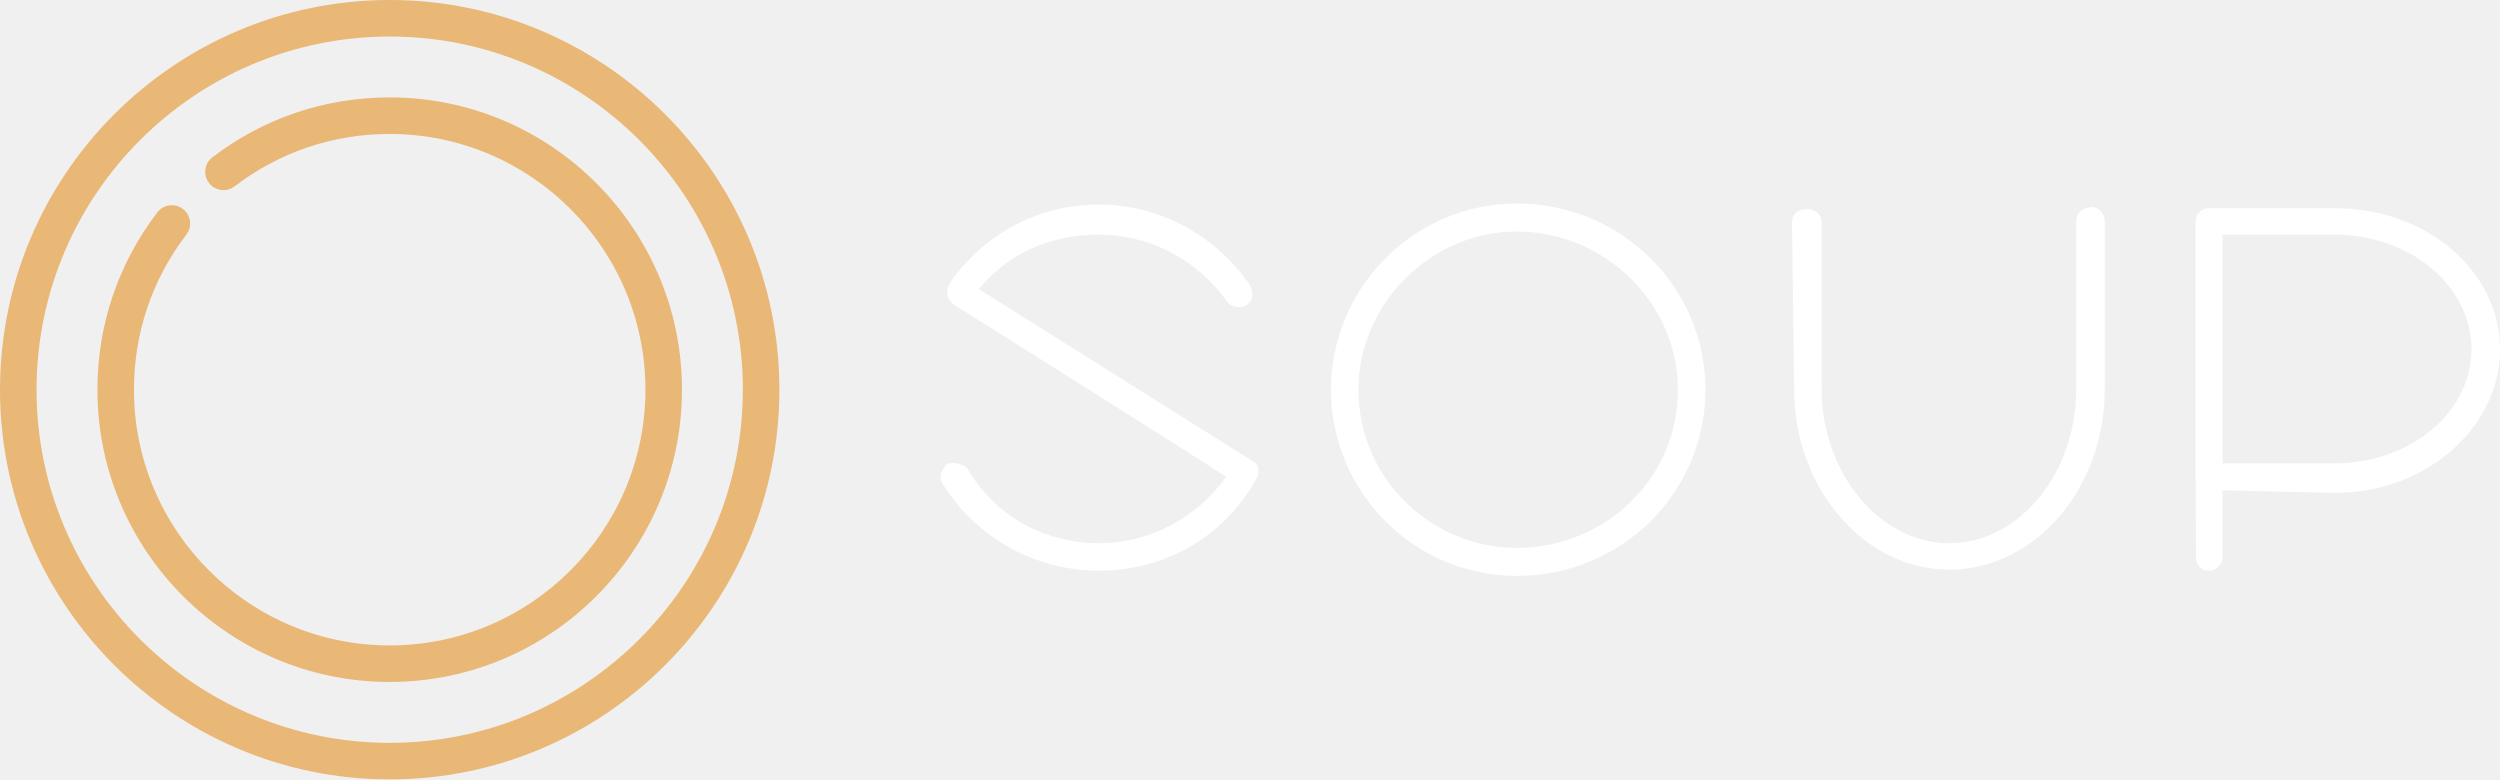
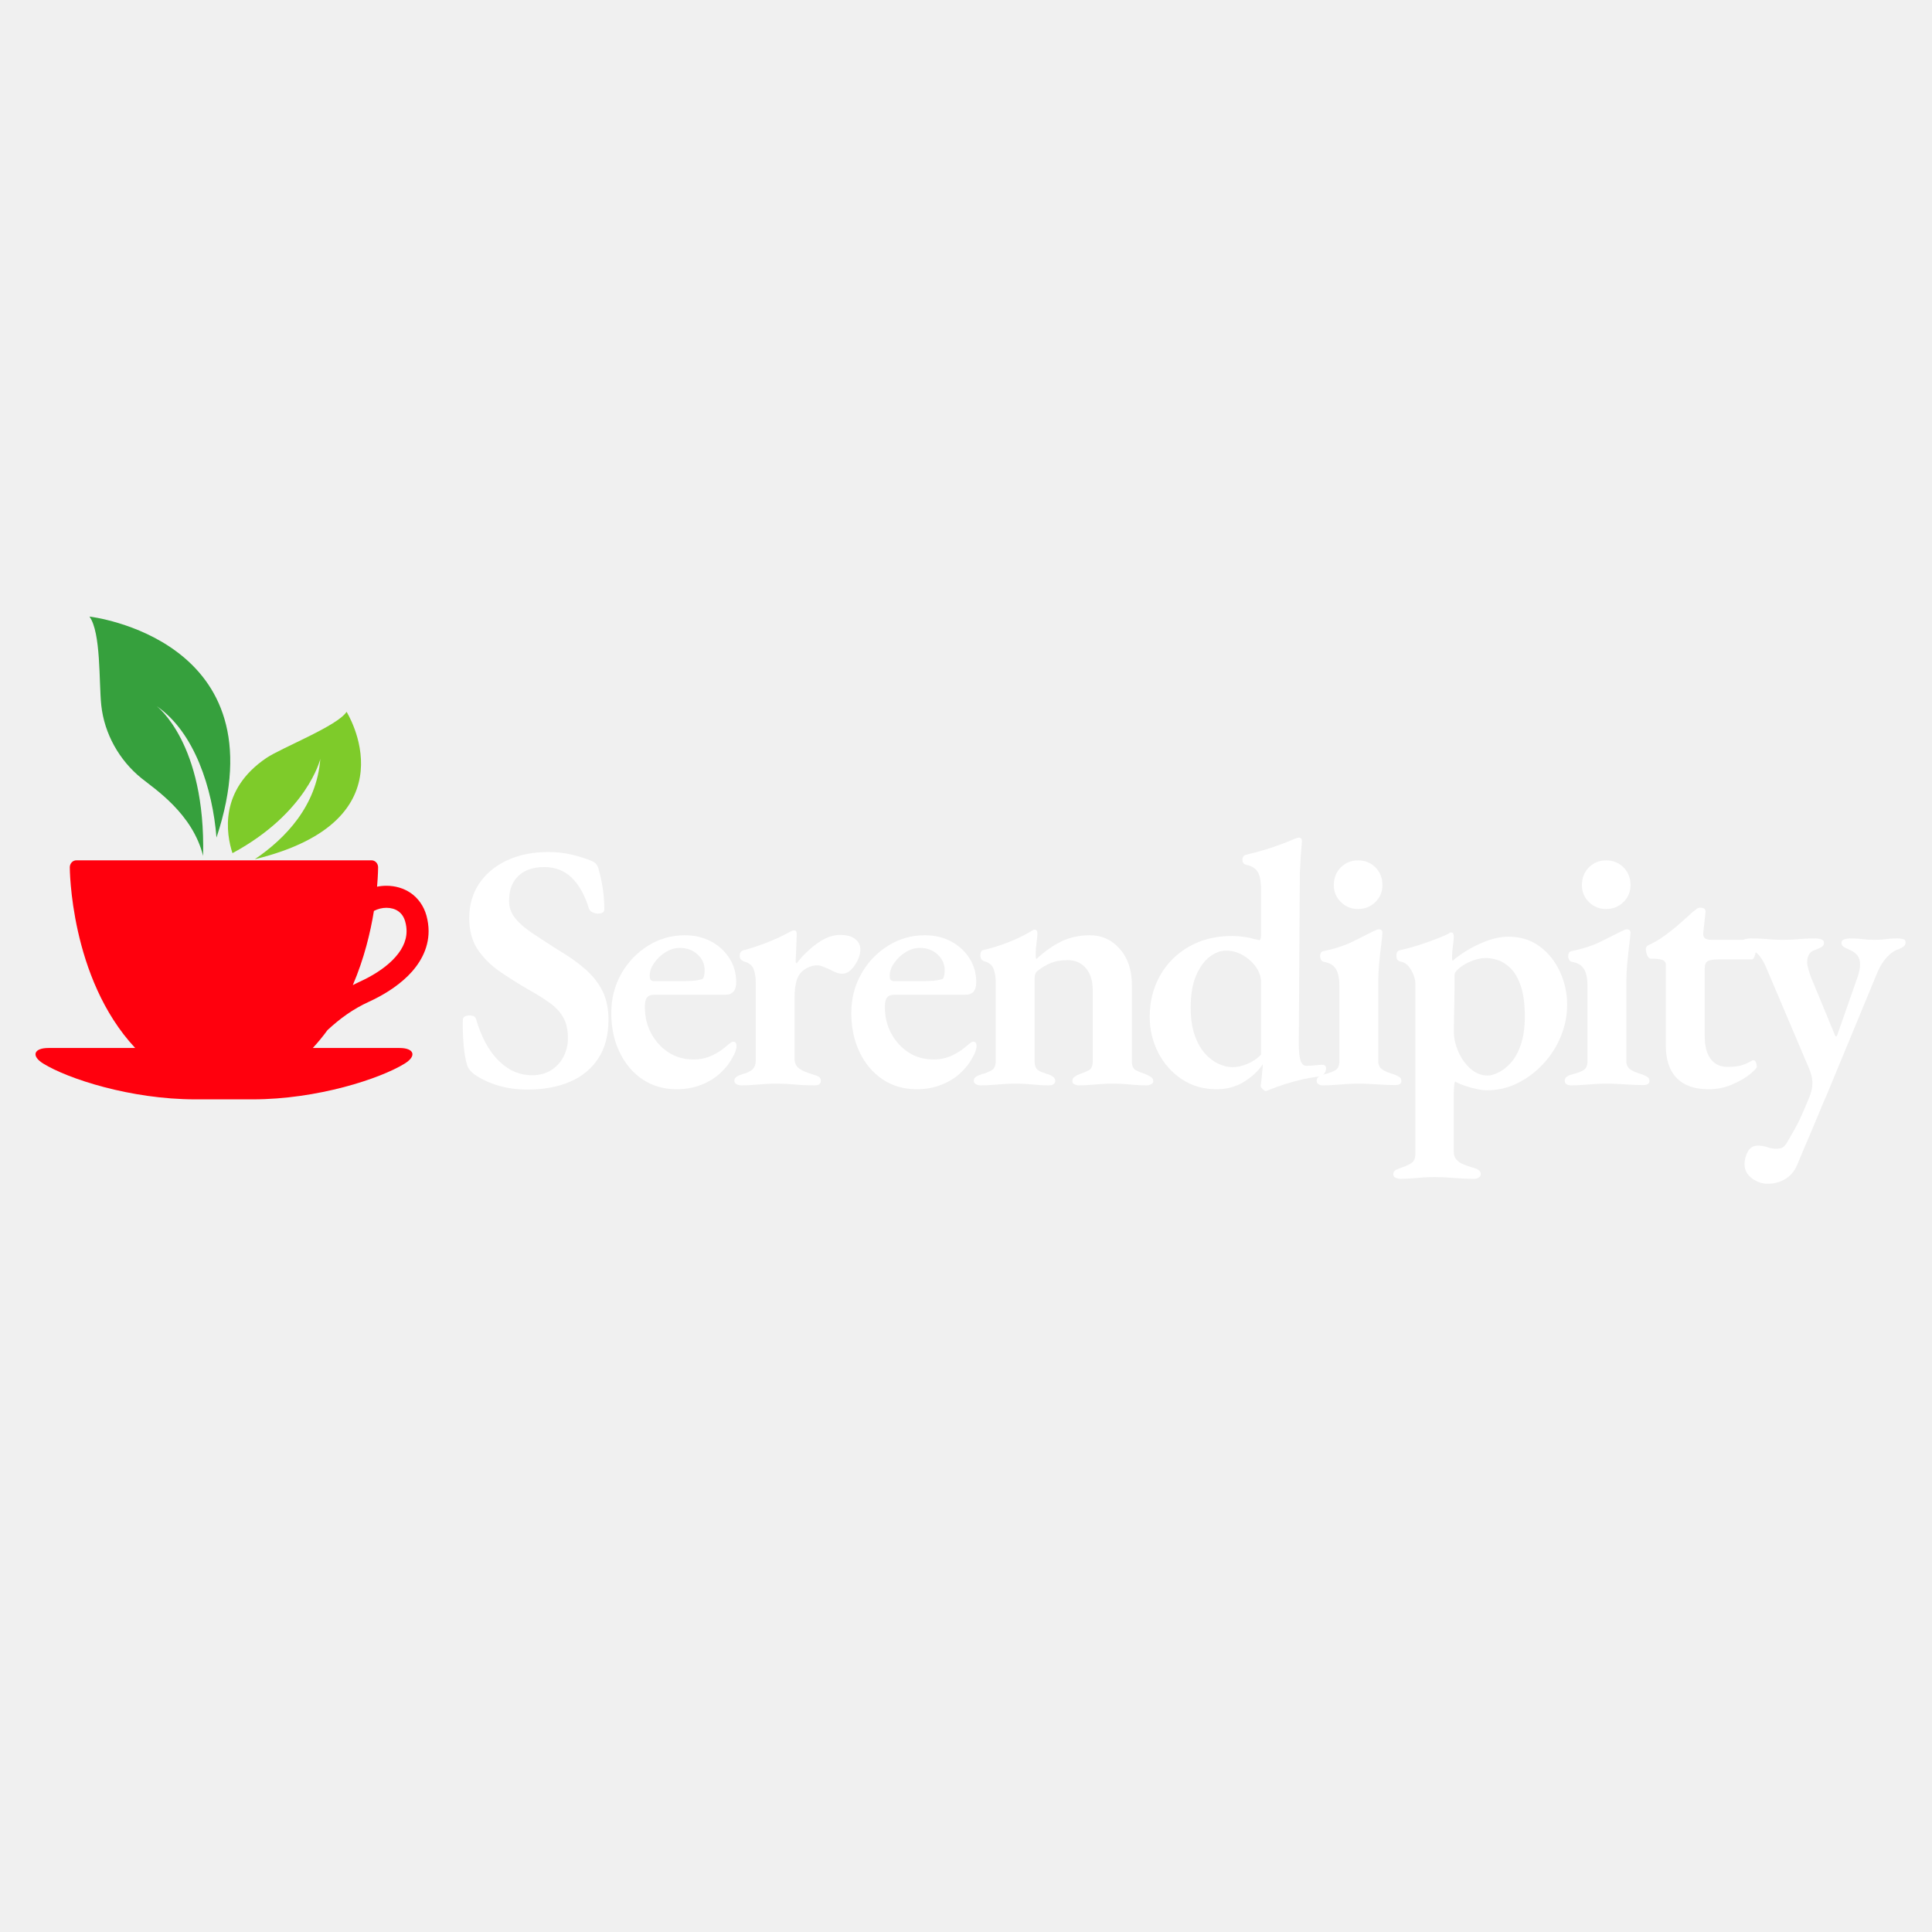
- <svg xmlns="http://www.w3.org/2000/svg" version="1.1" id="Warstwa_1" x="0px" y="0px" width="978.386px" height="305.016px" viewBox="0 0 978.386 305.016" enable-background="new 0 0 978.386 305.016" xml:space="preserve">
-   <g id="logo-symbol">
-     <path fill="#E9B776" d="M81.791,71.59c2.397,3.139,6.884,3.738,10.021,1.342c17.561-13.417,38.549-20.508,60.696-20.508   c55.188,0,100.086,44.896,100.086,100.084c0,55.187-44.897,100.083-100.086,100.083c-55.185,0-100.083-44.897-100.083-100.083   c0-22.148,7.091-43.137,20.509-60.698c2.397-3.135,1.797-7.624-1.341-10.02c-3.137-2.397-7.624-1.797-10.021,1.341   c-15.338,20.075-23.444,44.064-23.444,69.376c0,63.07,51.311,114.381,114.379,114.381c63.07,0,114.383-51.312,114.383-114.381   S215.578,38.125,152.507,38.125c-25.311,0-49.301,8.105-69.374,23.442C79.996,63.967,79.394,68.453,81.791,71.59L81.791,71.59z    M152.508,0C68.417,0,0,68.414,0,152.508s68.415,152.508,152.508,152.508c84.095,0,152.511-68.414,152.511-152.508   S236.603,0,152.508,0z M152.508,290.718c-76.208,0-138.21-62-138.21-138.211c0-76.209,62.001-138.211,138.21-138.211   c76.21,0,138.213,62.001,138.213,138.211C290.719,228.717,228.718,290.718,152.508,290.718z" />
-   </g>
-   <g id="logo-text">
-     <path fill="#FFFFFF" d="M479.879,186.605c-8.725-5.885-106.557-67.383-106.557-67.383c-2.841-2.235-4.061-5.479,0-10.758   c13.396-17.659,33.692-28.416,56.832-28.416c23.139,0,45.262,11.771,58.657,31.054c1.827,2.844,1.827,6.495-0.812,8.12   c-2.639,1.827-6.293,1.014-8.119-1.625c-11.568-16.236-30.242-25.776-49.727-25.776c-18.673,0-35.521,7.104-47.09,21.312   l107.574,67.588c1.826,0.812,2.639,4.263,0.812,7.104c-12.382,22.123-35.522,35.519-61.297,35.519   c-24.764,0-47.9-12.583-61.297-34.1c-1.826-2.642,0-5.889,1.826-7.71c2.641-0.812,6.292,0,7.917,1.821   c10.757,18.678,30.242,29.229,51.554,29.229C449.638,212.586,468.311,202.844,479.879,186.605L479.879,186.605z M667.427,152.508   c0,40.188-32.68,72.866-73.881,72.866c-39.984,0-72.662-32.683-72.662-72.866c0-39.985,32.678-72.866,72.662-72.866   C634.748,79.642,667.427,112.522,667.427,152.508L667.427,152.508z M656.669,152.508c0-33.69-28.416-61.903-63.123-61.903   c-33.488,0-61.902,28.213-61.902,61.903c0,34.708,28.414,61.905,61.902,61.905C628.253,214.413,656.669,187.216,656.669,152.508   L656.669,152.508z M818.644,81.064c2.641,0,5.074,2.438,5.074,5.479v65.761c0,38.77-27.197,70.633-60.893,70.633   c-33.285,0-60.688-31.863-60.688-70.633l-0.812-65.152c0-3.648,2.438-5.274,6.092-5.274c2.639,0,5.479,1.626,5.479,5.274v65.152   c0,32.679,22.732,60.281,49.932,60.281c27.604,0,49.729-27.604,49.729-60.281v-65.76C812.556,83.5,814.99,81.064,818.644,81.064   L818.644,81.064z M978.386,136.676c0,30.649-28.82,56.222-64.746,56.222l-43.84-1.013v26.182c0,2.643-2.438,5.276-5.074,5.276   c-3.654,0-5.275-2.638-5.275-5.276l-0.201-32.271V86.747c0-2.642,1.822-5.275,5.479-5.275h48.914   C949.566,81.47,978.386,106.028,978.386,136.676z M967.224,136.676c0-24.559-23.748-44.854-53.584-44.854H869.8v89.511h43.84   C943.476,181.329,967.224,161.235,967.224,136.676z" />
+ <svg xmlns="http://www.w3.org/2000/svg" width="500" zoomAndPan="magnify" viewBox="0 0 375 375" height="500" preserveAspectRatio="xMidYMid meet" version="1.2">
+   <defs>
+     <clipPath id="95d389adc2">
+       <path d="M 17.367 119.668 L 45 119.668 L 45 166.785 L 17.367 166.785 Z M 17.367 119.668 " />
+     </clipPath>
+     <clipPath id="2cf7245758">
+       <path d="M 44 138 L 71 138 L 71 166.785 L 44 166.785 Z M 44 138 " />
+     </clipPath>
+     <clipPath id="254a8971e3">
+       <path d="M 6 166.852 L 83.191 166.852 L 83.191 213.969 L 6 213.969 Z M 6 166.852 " />
+     </clipPath>
+   </defs>
+   <g id="47dfbb871f">
+     <g clip-rule="nonzero" clip-path="url(#95d389adc2)">
+       <path style=" stroke:none;fill-rule:nonzero;fill:#36a03d;fill-opacity:1;" d="M 39.422 166.129 C 39.941 144.211 30.426 137.074 30.426 137.074 C 37.75 142.098 41.266 153.043 42.02 162.574 C 54.844 123.965 17.379 119.676 17.363 119.676 C 19.629 122.789 19.184 132.406 19.656 136.875 C 20.242 142.43 23.176 147.594 27.441 151.043 C 30.094 153.184 37.375 157.922 39.422 166.129 " />
+     </g>
+     <g clip-rule="nonzero" clip-path="url(#2cf7245758)">
+       <path style=" stroke:none;fill-rule:nonzero;fill:#7ecb2a;fill-opacity:1;" d="M 45.121 165.598 C 59.688 157.746 62.172 147.305 62.172 147.305 C 61.469 156.422 55.43 162.723 49.461 166.777 C 80.52 159.203 67.266 138.16 67.266 138.16 C 65.578 140.875 54.688 145.117 51.734 147.105 C 42.496 153.328 43.891 161.824 45.121 165.598 " />
+     </g>
+     <g clip-rule="nonzero" clip-path="url(#254a8971e3)">
+       <path style=" stroke:none;fill-rule:nonzero;fill:#ff000d;fill-opacity:1;" d="M 72.578 176.809 C 73.344 176.406 74.199 176.203 75.008 176.203 C 75.895 176.203 76.688 176.438 77.289 176.859 C 77.895 177.285 78.367 177.883 78.648 178.863 C 78.84 179.535 78.914 180.152 78.914 180.734 C 78.914 182.781 77.91 184.637 76.18 186.367 C 74.473 188.078 72.09 189.516 69.879 190.523 C 69.395 190.742 68.938 190.977 68.48 191.211 C 70.691 186.055 71.914 180.918 72.578 176.809 Z M 77.551 203.414 L 60.711 203.414 C 61.742 202.305 62.691 201.145 63.562 199.945 C 66.062 197.633 68.527 195.848 71.656 194.418 C 74.184 193.258 76.945 191.621 79.191 189.41 C 81.418 187.199 83.191 184.266 83.191 180.734 C 83.191 179.754 83.051 178.742 82.777 177.727 C 82.262 175.844 81.141 174.32 79.734 173.34 C 78.316 172.367 76.656 171.926 75.008 171.926 C 74.402 171.926 73.785 171.984 73.188 172.109 C 73.391 169.77 73.391 168.348 73.391 168.348 C 73.391 167.594 72.824 166.988 72.113 166.988 L 14.824 166.988 C 14.117 166.988 13.547 167.594 13.547 168.348 C 13.547 168.348 13.543 189.82 26.238 203.414 L 9.398 203.414 C 6.566 203.414 5.992 204.949 8.398 206.441 C 13.145 209.375 25.344 213.383 37.91 213.383 L 49.039 213.383 C 61.602 213.383 73.801 209.375 78.547 206.441 C 80.953 204.949 80.383 203.414 77.551 203.414 " />
+     </g>
+     <g style="fill:#ffffff;fill-opacity:1;">
+       <g transform="translate(87.80995, 210.4693)">
+         <path style="stroke:none" d="M 14.531 1.016 C 12.582 1.016 10.738 0.766 9 0.266 C 7.258 -0.223 5.664 -0.969 4.219 -1.969 C 3.938 -2.195 3.68 -2.438 3.453 -2.688 C 3.234 -2.938 3.055 -3.219 2.922 -3.531 C 2.555 -4.664 2.305 -6.055 2.172 -7.703 C 2.035 -9.359 1.988 -10.957 2.031 -12.5 C 2.031 -12.812 2.156 -13.035 2.406 -13.172 C 2.656 -13.305 2.961 -13.375 3.328 -13.375 C 3.691 -13.375 3.973 -13.316 4.172 -13.203 C 4.379 -13.098 4.531 -12.883 4.625 -12.562 C 5.613 -9.164 7.055 -6.516 8.953 -4.609 C 10.859 -2.711 13.016 -1.766 15.422 -1.766 C 16.91 -1.766 18.176 -2.102 19.219 -2.781 C 20.258 -3.457 21.051 -4.336 21.594 -5.422 C 22.145 -6.516 22.422 -7.695 22.422 -8.969 C 22.422 -10.551 22.133 -11.863 21.562 -12.906 C 21 -13.945 20.148 -14.883 19.016 -15.719 C 17.879 -16.562 16.453 -17.457 14.734 -18.406 C 12.879 -19.488 11.066 -20.629 9.297 -21.828 C 7.535 -23.035 6.086 -24.461 4.953 -26.109 C 3.828 -27.766 3.266 -29.816 3.266 -32.266 C 3.266 -34.797 3.906 -37.023 5.188 -38.953 C 6.477 -40.879 8.281 -42.383 10.594 -43.469 C 12.906 -44.551 15.578 -45.094 18.609 -45.094 C 20.285 -45.094 21.848 -44.91 23.297 -44.547 C 24.742 -44.191 25.898 -43.832 26.766 -43.469 C 27.266 -43.289 27.633 -43.066 27.875 -42.797 C 28.125 -42.523 28.316 -42.094 28.453 -41.5 C 28.723 -40.551 28.961 -39.422 29.172 -38.109 C 29.379 -36.797 29.484 -35.414 29.484 -33.969 C 29.484 -33.414 29.07 -33.141 28.25 -33.141 C 27.895 -33.141 27.535 -33.227 27.172 -33.406 C 26.805 -33.594 26.578 -33.848 26.484 -34.172 C 25.672 -36.797 24.551 -38.785 23.125 -40.141 C 21.695 -41.492 19.941 -42.172 17.859 -42.172 C 16.461 -42.172 15.266 -41.93 14.266 -41.453 C 13.266 -40.984 12.469 -40.258 11.875 -39.281 C 11.289 -38.312 11 -37.055 11 -35.516 C 11 -34.336 11.395 -33.25 12.188 -32.25 C 12.977 -31.258 14.086 -30.289 15.516 -29.344 C 16.941 -28.395 18.539 -27.352 20.312 -26.219 C 22.477 -24.945 24.297 -23.664 25.766 -22.375 C 27.242 -21.082 28.367 -19.656 29.141 -18.094 C 29.91 -16.539 30.297 -14.695 30.297 -12.562 C 30.297 -9.57 29.641 -7.066 28.328 -5.047 C 27.016 -3.035 25.18 -1.52 22.828 -0.5 C 20.473 0.508 17.707 1.016 14.531 1.016 Z M 14.531 1.016 " />
+       </g>
+     </g>
+     <g style="fill:#ffffff;fill-opacity:1;">
+       <g transform="translate(116.9454, 210.4693)">
+         <path style="stroke:none" d="M 14.406 0.953 C 11.906 0.953 9.703 0.316 7.797 -0.953 C 5.898 -2.223 4.41 -3.977 3.328 -6.219 C 2.242 -8.457 1.703 -11.004 1.703 -13.859 C 1.703 -16.617 2.344 -19.141 3.625 -21.422 C 4.914 -23.711 6.648 -25.535 8.828 -26.891 C 11.004 -28.254 13.383 -28.938 15.969 -28.938 C 17.863 -28.938 19.555 -28.539 21.047 -27.75 C 22.547 -26.957 23.738 -25.867 24.625 -24.484 C 25.508 -23.109 25.953 -21.555 25.953 -19.828 C 25.953 -18.203 25.25 -17.391 23.844 -17.391 L 10.047 -17.391 C 9.41 -17.391 8.945 -17.219 8.656 -16.875 C 8.363 -16.539 8.219 -15.922 8.219 -15.016 C 8.219 -13.109 8.633 -11.383 9.469 -9.844 C 10.312 -8.312 11.43 -7.094 12.828 -6.188 C 14.234 -5.281 15.844 -4.828 17.656 -4.828 C 18.969 -4.828 20.176 -5.086 21.281 -5.609 C 22.395 -6.129 23.453 -6.844 24.453 -7.75 C 24.629 -7.883 24.785 -8.004 24.922 -8.109 C 25.055 -8.223 25.191 -8.281 25.328 -8.281 C 25.785 -8.281 26.016 -8.008 26.016 -7.469 C 26.016 -6.832 25.742 -6.062 25.203 -5.156 C 24.66 -4.113 23.879 -3.117 22.859 -2.172 C 21.836 -1.223 20.602 -0.469 19.156 0.094 C 17.707 0.664 16.125 0.953 14.406 0.953 Z M 10.047 -20.031 L 14.875 -20.031 C 16.051 -20.031 16.93 -20.051 17.516 -20.094 C 18.109 -20.145 18.676 -20.238 19.219 -20.375 C 19.445 -20.414 19.602 -20.609 19.688 -20.953 C 19.781 -21.297 19.828 -21.691 19.828 -22.141 C 19.828 -23.359 19.363 -24.383 18.438 -25.219 C 17.508 -26.062 16.367 -26.484 15.016 -26.484 C 14.055 -26.484 13.125 -26.203 12.219 -25.641 C 11.32 -25.078 10.578 -24.363 9.984 -23.5 C 9.391 -22.633 9.117 -21.754 9.172 -20.859 C 9.172 -20.305 9.461 -20.031 10.047 -20.031 Z M 10.047 -20.031 " />
+       </g>
+     </g>
+     <g style="fill:#ffffff;fill-opacity:1;">
+       <g transform="translate(140.9192, 210.4693)">
+         <path style="stroke:none" d="M 2.984 0.203 C 2.617 0.203 2.301 0.125 2.031 -0.031 C 1.758 -0.188 1.625 -0.398 1.625 -0.672 C 1.625 -1.035 1.77 -1.305 2.062 -1.484 C 2.363 -1.672 2.738 -1.832 3.188 -1.969 C 4.145 -2.238 4.812 -2.566 5.188 -2.953 C 5.57 -3.336 5.766 -3.867 5.766 -4.547 L 5.766 -19.828 C 5.766 -20.867 5.617 -21.738 5.328 -22.438 C 5.035 -23.145 4.414 -23.613 3.469 -23.844 C 3.281 -23.926 3.098 -24.047 2.922 -24.203 C 2.742 -24.367 2.656 -24.609 2.656 -24.922 C 2.656 -25.516 2.898 -25.879 3.391 -26.016 C 4.754 -26.379 6.227 -26.863 7.812 -27.469 C 9.395 -28.082 10.727 -28.688 11.812 -29.281 C 12.039 -29.414 12.289 -29.551 12.562 -29.688 C 12.832 -29.82 13.035 -29.891 13.172 -29.891 C 13.535 -29.891 13.719 -29.66 13.719 -29.203 C 13.719 -29.023 13.707 -28.617 13.688 -27.984 C 13.664 -27.348 13.641 -26.656 13.609 -25.906 C 13.586 -25.164 13.555 -24.5 13.516 -23.906 C 13.516 -23.633 13.582 -23.5 13.719 -23.5 C 14.445 -24.445 15.266 -25.328 16.172 -26.141 C 17.078 -26.961 18.035 -27.645 19.047 -28.188 C 20.066 -28.727 21.098 -29 22.141 -29 C 23.453 -29 24.438 -28.727 25.094 -28.188 C 25.75 -27.645 26.078 -26.969 26.078 -26.156 C 26.078 -25.52 25.906 -24.836 25.562 -24.109 C 25.227 -23.391 24.801 -22.77 24.281 -22.25 C 23.758 -21.727 23.18 -21.469 22.547 -21.469 C 22.18 -21.469 21.797 -21.547 21.391 -21.703 C 20.984 -21.859 20.578 -22.051 20.172 -22.281 C 19.766 -22.457 19.344 -22.633 18.906 -22.812 C 18.477 -23 18.086 -23.094 17.734 -23.094 C 16.598 -23.094 15.578 -22.672 14.672 -21.828 C 13.766 -20.992 13.312 -19.352 13.312 -16.906 L 13.312 -4.953 C 13.312 -4.141 13.602 -3.516 14.188 -3.078 C 14.781 -2.648 15.688 -2.258 16.906 -1.906 C 17.406 -1.77 17.781 -1.617 18.031 -1.453 C 18.281 -1.297 18.406 -1.035 18.406 -0.672 C 18.406 -0.086 18 0.203 17.188 0.203 C 15.82 0.203 14.539 0.145 13.344 0.031 C 12.145 -0.082 10.957 -0.141 9.781 -0.141 C 9.008 -0.141 8.27 -0.113 7.562 -0.062 C 6.863 -0.02 6.148 0.031 5.422 0.094 C 4.703 0.164 3.891 0.203 2.984 0.203 Z M 2.984 0.203 " />
+       </g>
+     </g>
+     <g style="fill:#ffffff;fill-opacity:1;">
+       <g transform="translate(163.5347, 210.4693)">
+         <path style="stroke:none" d="M 14.406 0.953 C 11.906 0.953 9.703 0.316 7.797 -0.953 C 5.898 -2.223 4.41 -3.977 3.328 -6.219 C 2.242 -8.457 1.703 -11.004 1.703 -13.859 C 1.703 -16.617 2.344 -19.141 3.625 -21.422 C 4.914 -23.711 6.648 -25.535 8.828 -26.891 C 11.004 -28.254 13.383 -28.938 15.969 -28.938 C 17.863 -28.938 19.555 -28.539 21.047 -27.75 C 22.547 -26.957 23.738 -25.867 24.625 -24.484 C 25.508 -23.109 25.953 -21.555 25.953 -19.828 C 25.953 -18.203 25.25 -17.391 23.844 -17.391 L 10.047 -17.391 C 9.41 -17.391 8.945 -17.219 8.656 -16.875 C 8.363 -16.539 8.219 -15.922 8.219 -15.016 C 8.219 -13.109 8.633 -11.383 9.469 -9.844 C 10.312 -8.312 11.43 -7.094 12.828 -6.188 C 14.234 -5.281 15.844 -4.828 17.656 -4.828 C 18.969 -4.828 20.176 -5.086 21.281 -5.609 C 22.395 -6.129 23.453 -6.844 24.453 -7.75 C 24.629 -7.883 24.785 -8.004 24.922 -8.109 C 25.055 -8.223 25.191 -8.281 25.328 -8.281 C 25.785 -8.281 26.016 -8.008 26.016 -7.469 C 26.016 -6.832 25.742 -6.062 25.203 -5.156 C 24.66 -4.113 23.879 -3.117 22.859 -2.172 C 21.836 -1.223 20.602 -0.469 19.156 0.094 C 17.707 0.664 16.125 0.953 14.406 0.953 Z M 10.047 -20.031 L 14.875 -20.031 C 16.051 -20.031 16.93 -20.051 17.516 -20.094 C 18.109 -20.145 18.676 -20.238 19.219 -20.375 C 19.445 -20.414 19.602 -20.609 19.688 -20.953 C 19.781 -21.297 19.828 -21.691 19.828 -22.141 C 19.828 -23.359 19.363 -24.383 18.438 -25.219 C 17.508 -26.062 16.367 -26.484 15.016 -26.484 C 14.055 -26.484 13.125 -26.203 12.219 -25.641 C 11.32 -25.078 10.578 -24.363 9.984 -23.5 C 9.391 -22.633 9.117 -21.754 9.172 -20.859 C 9.172 -20.305 9.461 -20.031 10.047 -20.031 Z M 10.047 -20.031 " />
+       </g>
+     </g>
+     <g style="fill:#ffffff;fill-opacity:1;">
+       <g transform="translate(187.5085, 210.4693)">
+         <path style="stroke:none" d="M 2.859 0.203 C 2.492 0.203 2.176 0.125 1.906 -0.031 C 1.633 -0.188 1.5 -0.398 1.5 -0.672 C 1.5 -1.035 1.645 -1.305 1.938 -1.484 C 2.227 -1.672 2.602 -1.832 3.062 -1.969 C 3.738 -2.145 4.359 -2.391 4.922 -2.703 C 5.484 -3.023 5.766 -3.641 5.766 -4.547 L 5.766 -19.766 C 5.766 -20.805 5.617 -21.695 5.328 -22.438 C 5.035 -23.188 4.414 -23.676 3.469 -23.906 C 3.281 -24 3.117 -24.125 2.984 -24.281 C 2.848 -24.438 2.781 -24.695 2.781 -25.062 C 2.781 -25.656 2.984 -25.992 3.391 -26.078 C 4.973 -26.441 6.547 -26.926 8.109 -27.531 C 9.672 -28.145 11.039 -28.797 12.219 -29.484 C 12.406 -29.566 12.586 -29.676 12.766 -29.812 C 12.953 -29.945 13.133 -30.016 13.312 -30.016 C 13.539 -30.016 13.688 -29.938 13.75 -29.781 C 13.82 -29.625 13.859 -29.457 13.859 -29.281 C 13.859 -28.957 13.801 -28.363 13.688 -27.5 C 13.57 -26.645 13.516 -25.898 13.516 -25.266 C 13.516 -25.086 13.523 -24.895 13.547 -24.688 C 13.566 -24.488 13.602 -24.363 13.656 -24.312 C 15.195 -25.758 16.789 -26.891 18.438 -27.703 C 20.094 -28.523 21.961 -28.938 24.047 -28.938 C 26.359 -28.938 28.289 -28.051 29.844 -26.281 C 31.406 -24.52 32.188 -22.191 32.188 -19.297 L 32.188 -4.484 C 32.188 -3.578 32.457 -2.988 33 -2.719 C 33.551 -2.445 34.164 -2.195 34.844 -1.969 C 35.207 -1.832 35.547 -1.66 35.859 -1.453 C 36.18 -1.254 36.344 -0.973 36.344 -0.609 C 36.344 -0.336 36.191 -0.133 35.891 0 C 35.598 0.133 35.316 0.203 35.047 0.203 C 34.141 0.203 33.348 0.164 32.672 0.094 C 31.992 0.031 31.328 -0.02 30.672 -0.062 C 30.016 -0.113 29.273 -0.141 28.453 -0.141 C 27.68 -0.141 26.957 -0.113 26.281 -0.062 C 25.602 -0.02 24.91 0.031 24.203 0.094 C 23.504 0.164 22.703 0.203 21.797 0.203 C 21.578 0.203 21.328 0.133 21.047 0 C 20.773 -0.133 20.641 -0.336 20.641 -0.609 C 20.641 -0.973 20.773 -1.254 21.047 -1.453 C 21.328 -1.66 21.645 -1.832 22 -1.969 C 22.688 -2.195 23.289 -2.445 23.812 -2.719 C 24.332 -2.988 24.594 -3.578 24.594 -4.484 L 24.594 -18.266 C 24.594 -20.078 24.148 -21.504 23.266 -22.547 C 22.379 -23.586 21.191 -24.109 19.703 -24.109 C 18.473 -24.109 17.406 -23.926 16.5 -23.562 C 15.594 -23.207 14.711 -22.688 13.859 -22 C 13.672 -21.863 13.531 -21.672 13.438 -21.422 C 13.352 -21.18 13.312 -20.922 13.312 -20.641 L 13.312 -4.484 C 13.312 -3.578 13.57 -2.973 14.094 -2.672 C 14.613 -2.379 15.211 -2.145 15.891 -1.969 C 16.836 -1.656 17.312 -1.223 17.312 -0.672 C 17.312 -0.398 17.195 -0.188 16.969 -0.031 C 16.75 0.125 16.457 0.203 16.094 0.203 C 15.188 0.203 14.395 0.164 13.719 0.094 C 13.039 0.031 12.383 -0.02 11.75 -0.062 C 11.113 -0.113 10.391 -0.141 9.578 -0.141 C 8.805 -0.141 8.082 -0.113 7.406 -0.062 C 6.727 -0.02 6.023 0.031 5.297 0.094 C 4.578 0.164 3.766 0.203 2.859 0.203 Z M 2.859 0.203 " />
+       </g>
+     </g>
+     <g style="fill:#ffffff;fill-opacity:1;">
+       <g transform="translate(221.3303, 210.4693)">
+         <path style="stroke:none" d="M 24.312 1.297 C 24.176 1.297 23.984 1.172 23.734 0.922 C 23.484 0.672 23.359 0.477 23.359 0.344 C 23.453 -0.289 23.531 -0.957 23.594 -1.656 C 23.664 -2.363 23.723 -2.969 23.766 -3.469 L 23.766 -3.875 C 22.91 -2.602 21.703 -1.477 20.141 -0.5 C 18.578 0.469 16.801 0.953 14.812 0.953 C 12.27 0.953 10.023 0.305 8.078 -0.984 C 6.129 -2.273 4.598 -3.992 3.484 -6.141 C 2.379 -8.297 1.828 -10.617 1.828 -13.109 C 1.828 -16.055 2.492 -18.719 3.828 -21.094 C 5.172 -23.469 7.039 -25.344 9.438 -26.719 C 11.844 -28.102 14.629 -28.797 17.797 -28.797 C 18.566 -28.797 19.348 -28.738 20.141 -28.625 C 20.93 -28.508 21.617 -28.363 22.203 -28.188 C 22.754 -28.051 23.051 -27.984 23.094 -27.984 C 23.32 -27.984 23.438 -28.367 23.438 -29.141 L 23.438 -37.703 C 23.438 -39.422 23.207 -40.617 22.75 -41.297 C 22.301 -41.973 21.578 -42.406 20.578 -42.594 C 20.078 -42.727 19.828 -43.066 19.828 -43.609 C 19.828 -44.109 20.055 -44.426 20.516 -44.562 C 22.273 -44.969 23.938 -45.43 25.5 -45.953 C 27.062 -46.473 28.344 -46.957 29.344 -47.406 C 29.789 -47.594 30.113 -47.719 30.312 -47.781 C 30.52 -47.852 30.648 -47.891 30.703 -47.891 C 31.148 -47.891 31.375 -47.66 31.375 -47.203 C 31.375 -47.203 31.352 -46.93 31.312 -46.391 C 31.27 -45.848 31.211 -45.113 31.141 -44.188 C 31.078 -43.258 31.02 -42.207 30.969 -41.031 L 30.766 -7.953 C 30.766 -6.41 30.879 -5.297 31.109 -4.609 C 31.336 -3.93 31.723 -3.594 32.266 -3.594 C 32.492 -3.594 32.785 -3.602 33.141 -3.625 C 33.504 -3.656 34.141 -3.711 35.047 -3.797 C 35.723 -3.848 36.062 -3.625 36.062 -3.125 C 36.062 -2.758 35.938 -2.406 35.688 -2.062 C 35.438 -1.727 35.203 -1.562 34.984 -1.562 C 33.441 -1.383 31.879 -1.086 30.297 -0.672 C 28.711 -0.266 27.102 0.254 25.469 0.891 C 25.156 1.023 24.914 1.125 24.75 1.188 C 24.594 1.258 24.445 1.297 24.312 1.297 Z M 17.938 -3.328 C 18.789 -3.328 19.738 -3.539 20.781 -3.969 C 21.82 -4.406 22.707 -5.004 23.438 -5.766 L 23.438 -19.906 C 23.438 -20.852 23.117 -21.789 22.484 -22.719 C 21.848 -23.645 21.008 -24.414 19.969 -25.031 C 18.926 -25.645 17.816 -25.953 16.641 -25.953 C 15.555 -25.953 14.492 -25.551 13.453 -24.75 C 12.41 -23.957 11.535 -22.742 10.828 -21.109 C 10.129 -19.484 9.781 -17.406 9.781 -14.875 C 9.781 -12.789 10.039 -11.008 10.562 -9.531 C 11.082 -8.062 11.75 -6.875 12.562 -5.969 C 13.375 -5.07 14.254 -4.406 15.203 -3.969 C 16.16 -3.539 17.07 -3.328 17.938 -3.328 Z M 17.938 -3.328 " />
+       </g>
+     </g>
+     <g style="fill:#ffffff;fill-opacity:1;">
+       <g transform="translate(254.0654, 210.4693)">
+         <path style="stroke:none" d="M 2.719 0.203 C 2.352 0.203 2.055 0.125 1.828 -0.031 C 1.609 -0.188 1.5 -0.398 1.5 -0.672 C 1.5 -1.035 1.633 -1.305 1.906 -1.484 C 2.176 -1.672 2.492 -1.812 2.859 -1.906 C 3.941 -2.176 4.719 -2.469 5.188 -2.781 C 5.664 -3.102 5.906 -3.648 5.906 -4.422 L 5.906 -19.156 C 5.906 -20.602 5.676 -21.688 5.219 -22.406 C 4.77 -23.133 4.004 -23.586 2.922 -23.766 C 2.691 -23.816 2.508 -23.941 2.375 -24.141 C 2.238 -24.348 2.172 -24.586 2.172 -24.859 C 2.172 -25.492 2.422 -25.832 2.922 -25.875 C 5.098 -26.332 6.988 -26.957 8.594 -27.75 C 10.195 -28.539 11.43 -29.16 12.297 -29.609 C 12.93 -29.93 13.336 -30.094 13.516 -30.094 C 14.016 -30.094 14.266 -29.863 14.266 -29.406 C 14.223 -28.77 14.129 -27.895 13.984 -26.781 C 13.848 -25.676 13.723 -24.5 13.609 -23.25 C 13.504 -22.008 13.453 -20.848 13.453 -19.766 L 13.453 -4.484 C 13.453 -3.805 13.695 -3.285 14.188 -2.922 C 14.688 -2.555 15.484 -2.219 16.578 -1.906 C 16.93 -1.77 17.242 -1.617 17.516 -1.453 C 17.797 -1.297 17.938 -1.035 17.938 -0.672 C 17.938 -0.129 17.551 0.141 16.781 0.141 C 15.914 0.141 15.086 0.113 14.297 0.062 C 13.504 0.02 12.734 -0.02 11.984 -0.062 C 11.242 -0.113 10.461 -0.141 9.641 -0.141 C 8.867 -0.141 8.117 -0.113 7.391 -0.062 C 6.672 -0.02 5.938 0.031 5.188 0.094 C 4.445 0.164 3.625 0.203 2.719 0.203 Z M 9.516 -34.031 C 8.203 -34.031 7.094 -34.484 6.188 -35.391 C 5.281 -36.297 4.828 -37.379 4.828 -38.641 C 4.828 -40.047 5.281 -41.203 6.188 -42.109 C 7.094 -43.016 8.203 -43.469 9.516 -43.469 C 10.867 -43.469 12 -43.016 12.906 -42.109 C 13.812 -41.203 14.266 -40.047 14.266 -38.641 C 14.266 -37.379 13.812 -36.297 12.906 -35.391 C 12 -34.484 10.867 -34.031 9.516 -34.031 Z M 9.516 -34.031 " />
+       </g>
+     </g>
+     <g style="fill:#ffffff;fill-opacity:1;">
+       <g transform="translate(269.2778, 210.4693)">
+         <path style="stroke:none" d="M 2.516 18.344 C 2.242 18.344 1.945 18.273 1.625 18.141 C 1.312 18.004 1.156 17.773 1.156 17.453 C 1.156 17.086 1.312 16.816 1.625 16.641 C 1.945 16.461 2.312 16.305 2.719 16.172 C 3.57 15.898 4.238 15.594 4.719 15.25 C 5.195 14.906 5.438 14.348 5.438 13.578 L 5.438 -19.625 C 5.438 -20.082 5.32 -20.613 5.094 -21.219 C 4.863 -21.832 4.535 -22.398 4.109 -22.922 C 3.68 -23.441 3.125 -23.75 2.438 -23.844 C 2.219 -23.926 2.051 -24.047 1.938 -24.203 C 1.82 -24.367 1.766 -24.633 1.766 -25 C 1.766 -25.312 1.82 -25.547 1.938 -25.703 C 2.051 -25.867 2.195 -25.973 2.375 -26.016 C 4.008 -26.379 5.641 -26.844 7.266 -27.406 C 8.898 -27.969 10.328 -28.523 11.547 -29.078 C 11.68 -29.117 11.816 -29.195 11.953 -29.312 C 12.086 -29.426 12.223 -29.484 12.359 -29.484 C 12.586 -29.484 12.734 -29.398 12.797 -29.234 C 12.867 -29.078 12.906 -28.883 12.906 -28.656 C 12.906 -28.301 12.848 -27.703 12.734 -26.859 C 12.617 -26.023 12.562 -25.312 12.562 -24.719 C 12.562 -24.27 12.609 -24.02 12.703 -23.969 C 13.148 -24.426 13.953 -25.023 15.109 -25.766 C 16.266 -26.516 17.598 -27.18 19.109 -27.766 C 20.629 -28.359 22.094 -28.656 23.5 -28.656 C 25.895 -28.656 27.941 -28.008 29.641 -26.719 C 31.336 -25.438 32.641 -23.785 33.547 -21.766 C 34.453 -19.754 34.906 -17.66 34.906 -15.484 C 34.906 -13.398 34.508 -11.375 33.719 -9.406 C 32.926 -7.438 31.805 -5.66 30.359 -4.078 C 28.91 -2.492 27.242 -1.223 25.359 -0.266 C 23.484 0.68 21.461 1.156 19.297 1.156 C 18.742 1.156 18.094 1.07 17.344 0.906 C 16.602 0.75 15.859 0.547 15.109 0.297 C 14.359 0.055 13.711 -0.223 13.172 -0.547 C 13.129 -0.547 13.082 -0.422 13.031 -0.172 C 12.988 0.078 12.957 0.359 12.938 0.672 C 12.914 0.992 12.906 1.242 12.906 1.422 L 12.906 13.172 C 12.906 13.766 13.082 14.254 13.438 14.641 C 13.801 15.023 14.254 15.328 14.797 15.547 C 15.348 15.773 15.961 15.984 16.641 16.172 C 17.086 16.305 17.445 16.461 17.719 16.641 C 18 16.816 18.141 17.086 18.141 17.453 C 18.141 17.723 18 17.938 17.719 18.094 C 17.445 18.258 17.176 18.344 16.906 18.344 C 15.551 18.344 14.227 18.285 12.938 18.172 C 11.645 18.055 10.41 18 9.234 18 C 8.461 18 7.738 18.02 7.062 18.062 C 6.383 18.113 5.68 18.172 4.953 18.234 C 4.234 18.305 3.422 18.344 2.516 18.344 Z M 19.5 -1.703 C 20.039 -1.703 20.719 -1.895 21.531 -2.281 C 22.344 -2.664 23.145 -3.285 23.938 -4.141 C 24.727 -5.004 25.383 -6.18 25.906 -7.672 C 26.426 -9.172 26.688 -11.004 26.688 -13.172 C 26.688 -15.66 26.414 -17.664 25.875 -19.188 C 25.332 -20.707 24.656 -21.848 23.844 -22.609 C 23.031 -23.379 22.203 -23.891 21.359 -24.141 C 20.523 -24.391 19.789 -24.516 19.156 -24.516 C 18.25 -24.516 17.316 -24.32 16.359 -23.938 C 15.41 -23.551 14.617 -23.098 13.984 -22.578 C 13.359 -22.055 13.047 -21.617 13.047 -21.266 C 13.047 -20.629 13.047 -19.801 13.047 -18.781 C 13.047 -17.758 13.031 -16.672 13 -15.516 C 12.977 -14.359 12.957 -13.305 12.938 -12.359 C 12.914 -11.41 12.906 -10.734 12.906 -10.328 C 12.906 -9.016 13.195 -7.688 13.781 -6.344 C 14.375 -5.008 15.164 -3.898 16.156 -3.016 C 17.156 -2.141 18.27 -1.703 19.5 -1.703 Z M 19.5 -1.703 " />
+       </g>
+     </g>
+     <g style="fill:#ffffff;fill-opacity:1;">
+       <g transform="translate(302.2167, 210.4693)">
+         <path style="stroke:none" d="M 2.719 0.203 C 2.352 0.203 2.055 0.125 1.828 -0.031 C 1.609 -0.188 1.5 -0.398 1.5 -0.672 C 1.5 -1.035 1.633 -1.305 1.906 -1.484 C 2.176 -1.672 2.492 -1.812 2.859 -1.906 C 3.941 -2.176 4.719 -2.469 5.188 -2.781 C 5.664 -3.102 5.906 -3.648 5.906 -4.422 L 5.906 -19.156 C 5.906 -20.602 5.676 -21.688 5.219 -22.406 C 4.77 -23.133 4.004 -23.586 2.922 -23.766 C 2.691 -23.816 2.508 -23.941 2.375 -24.141 C 2.238 -24.348 2.172 -24.586 2.172 -24.859 C 2.172 -25.492 2.422 -25.832 2.922 -25.875 C 5.098 -26.332 6.988 -26.957 8.594 -27.75 C 10.195 -28.539 11.43 -29.16 12.297 -29.609 C 12.93 -29.93 13.336 -30.094 13.516 -30.094 C 14.016 -30.094 14.266 -29.863 14.266 -29.406 C 14.223 -28.77 14.129 -27.895 13.984 -26.781 C 13.848 -25.676 13.723 -24.5 13.609 -23.25 C 13.504 -22.008 13.453 -20.848 13.453 -19.766 L 13.453 -4.484 C 13.453 -3.805 13.695 -3.285 14.188 -2.922 C 14.688 -2.555 15.484 -2.219 16.578 -1.906 C 16.93 -1.77 17.242 -1.617 17.516 -1.453 C 17.797 -1.297 17.938 -1.035 17.938 -0.672 C 17.938 -0.129 17.551 0.141 16.781 0.141 C 15.914 0.141 15.086 0.113 14.297 0.062 C 13.504 0.02 12.734 -0.02 11.984 -0.062 C 11.242 -0.113 10.461 -0.141 9.641 -0.141 C 8.867 -0.141 8.117 -0.113 7.391 -0.062 C 6.672 -0.02 5.938 0.031 5.188 0.094 C 4.445 0.164 3.625 0.203 2.719 0.203 Z M 9.516 -34.031 C 8.203 -34.031 7.094 -34.484 6.188 -35.391 C 5.281 -36.297 4.828 -37.379 4.828 -38.641 C 4.828 -40.047 5.281 -41.203 6.188 -42.109 C 7.094 -43.016 8.203 -43.469 9.516 -43.469 C 10.867 -43.469 12 -43.016 12.906 -42.109 C 13.812 -41.203 14.266 -40.047 14.266 -38.641 C 14.266 -37.379 13.812 -36.297 12.906 -35.391 C 12 -34.484 10.867 -34.031 9.516 -34.031 Z M 9.516 -34.031 " />
+       </g>
+     </g>
+     <g style="fill:#ffffff;fill-opacity:1;">
+       <g transform="translate(317.4291, 210.4693)">
+         <path style="stroke:none" d="M 14.203 0.953 C 11.484 0.953 9.422 0.227 8.016 -1.219 C 6.609 -2.664 5.906 -4.773 5.906 -7.547 L 5.906 -23.234 C 5.906 -23.586 5.758 -23.852 5.469 -24.031 C 5.176 -24.219 4.598 -24.336 3.734 -24.391 L 2.984 -24.391 C 2.711 -24.391 2.484 -24.602 2.297 -25.031 C 2.117 -25.457 2.031 -25.875 2.031 -26.281 C 2.031 -26.375 2.062 -26.5 2.125 -26.656 C 2.195 -26.812 2.301 -26.914 2.438 -26.969 C 3.477 -27.414 4.539 -28.035 5.625 -28.828 C 6.719 -29.617 7.738 -30.43 8.688 -31.266 C 9.645 -32.109 10.441 -32.828 11.078 -33.422 C 11.391 -33.641 11.645 -33.836 11.844 -34.016 C 12.051 -34.203 12.289 -34.297 12.562 -34.297 C 12.926 -34.297 13.207 -34.219 13.406 -34.062 C 13.613 -33.906 13.672 -33.598 13.578 -33.141 L 13.172 -29.406 C 13.129 -28.863 13.254 -28.5 13.547 -28.312 C 13.836 -28.133 14.258 -28.047 14.812 -28.047 L 22.828 -28.047 C 22.961 -28.047 23.098 -27.883 23.234 -27.562 C 23.367 -27.25 23.438 -26.938 23.438 -26.625 C 23.438 -26.039 23.352 -25.5 23.188 -25 C 23.031 -24.5 22.844 -24.25 22.625 -24.25 L 16.172 -24.25 C 15.129 -24.25 14.414 -24.133 14.031 -23.906 C 13.645 -23.676 13.453 -23.203 13.453 -22.484 L 13.453 -9.438 C 13.453 -7.445 13.836 -5.941 14.609 -4.922 C 15.379 -3.898 16.461 -3.391 17.859 -3.391 C 19.129 -3.391 20.094 -3.504 20.75 -3.734 C 21.406 -3.961 22.004 -4.234 22.547 -4.547 C 22.68 -4.641 22.797 -4.688 22.891 -4.688 C 23.117 -4.688 23.285 -4.551 23.391 -4.281 C 23.504 -4.008 23.562 -3.711 23.562 -3.391 C 23.562 -3.172 23.117 -2.695 22.234 -1.969 C 21.359 -1.25 20.207 -0.582 18.781 0.031 C 17.352 0.645 15.828 0.953 14.203 0.953 Z M 14.203 0.953 " />
+       </g>
+     </g>
+     <g style="fill:#ffffff;fill-opacity:1;">
+       <g transform="translate(337.8033, 210.4693)">
+         <path style="stroke:none" d="M 5.297 19.297 C 4.211 19.297 3.191 18.941 2.234 18.234 C 1.285 17.535 0.812 16.617 0.812 15.484 C 0.812 14.629 1.023 13.816 1.453 13.047 C 1.891 12.273 2.535 11.891 3.391 11.891 C 4.023 11.891 4.672 12 5.328 12.219 C 5.984 12.445 6.609 12.539 7.203 12.5 C 7.742 12.457 8.141 12.332 8.391 12.125 C 8.641 11.914 8.922 11.539 9.234 11 C 9.598 10.363 9.992 9.672 10.422 8.922 C 10.859 8.18 11.312 7.289 11.781 6.25 C 12.258 5.207 12.789 3.961 13.375 2.516 C 13.781 1.566 13.984 0.66 13.984 -0.203 C 13.984 -0.742 13.914 -1.266 13.781 -1.766 C 13.645 -2.266 13.488 -2.719 13.312 -3.125 L 5.094 -22.484 C 4.727 -23.391 4.285 -24.18 3.766 -24.859 C 3.242 -25.535 2.598 -25.988 1.828 -26.219 C 1.422 -26.395 1.094 -26.57 0.844 -26.75 C 0.594 -26.938 0.469 -27.211 0.469 -27.578 C 0.469 -27.941 0.648 -28.156 1.016 -28.219 C 1.379 -28.289 1.695 -28.328 1.969 -28.328 C 3.008 -28.328 3.848 -28.301 4.484 -28.25 C 5.117 -28.207 5.707 -28.16 6.25 -28.109 C 6.789 -28.066 7.379 -28.047 8.016 -28.047 C 8.961 -28.047 9.727 -28.066 10.312 -28.109 C 10.906 -28.16 11.531 -28.207 12.188 -28.25 C 12.844 -28.301 13.672 -28.328 14.672 -28.328 C 14.984 -28.328 15.32 -28.27 15.688 -28.156 C 16.051 -28.039 16.234 -27.801 16.234 -27.438 C 16.234 -27.07 16.031 -26.785 15.625 -26.578 C 15.219 -26.379 14.832 -26.211 14.469 -26.078 C 14.008 -25.941 13.645 -25.68 13.375 -25.297 C 13.102 -24.91 12.969 -24.359 12.969 -23.641 C 12.969 -23.316 13.035 -22.914 13.172 -22.438 C 13.305 -21.969 13.469 -21.461 13.656 -20.922 L 18.344 -9.578 C 18.383 -9.398 18.473 -9.312 18.609 -9.312 C 18.648 -9.312 18.719 -9.398 18.812 -9.578 L 22.688 -20.641 C 22.82 -20.961 22.945 -21.383 23.062 -21.906 C 23.176 -22.426 23.234 -22.867 23.234 -23.234 C 23.234 -24.047 23.039 -24.664 22.656 -25.094 C 22.27 -25.531 21.848 -25.836 21.391 -26.016 C 21.035 -26.191 20.648 -26.379 20.234 -26.578 C 19.828 -26.785 19.625 -27.07 19.625 -27.438 C 19.625 -27.801 19.816 -28.039 20.203 -28.156 C 20.586 -28.27 20.914 -28.328 21.188 -28.328 C 22.188 -28.328 23.023 -28.281 23.703 -28.188 C 24.379 -28.094 25.172 -28.047 26.078 -28.047 C 26.672 -28.047 27.16 -28.066 27.547 -28.109 C 27.93 -28.16 28.348 -28.207 28.797 -28.25 C 29.254 -28.301 29.82 -28.328 30.5 -28.328 C 30.77 -28.328 31.098 -28.289 31.484 -28.219 C 31.867 -28.156 32.062 -27.941 32.062 -27.578 C 32.062 -27.211 31.938 -26.938 31.688 -26.75 C 31.438 -26.57 31.109 -26.395 30.703 -26.219 C 29.93 -25.988 29.18 -25.477 28.453 -24.688 C 27.734 -23.895 27.145 -22.977 26.688 -21.938 L 16.906 1.703 C 16.633 2.336 16.27 3.188 15.812 4.25 C 15.363 5.312 14.879 6.473 14.359 7.734 C 13.836 9.004 13.281 10.316 12.688 11.672 C 12.102 13.035 11.539 14.375 11 15.688 C 10.5 16.863 9.738 17.758 8.719 18.375 C 7.707 18.988 6.566 19.297 5.297 19.297 Z M 5.297 19.297 " />
+       </g>
+     </g>
  </g>
</svg>
